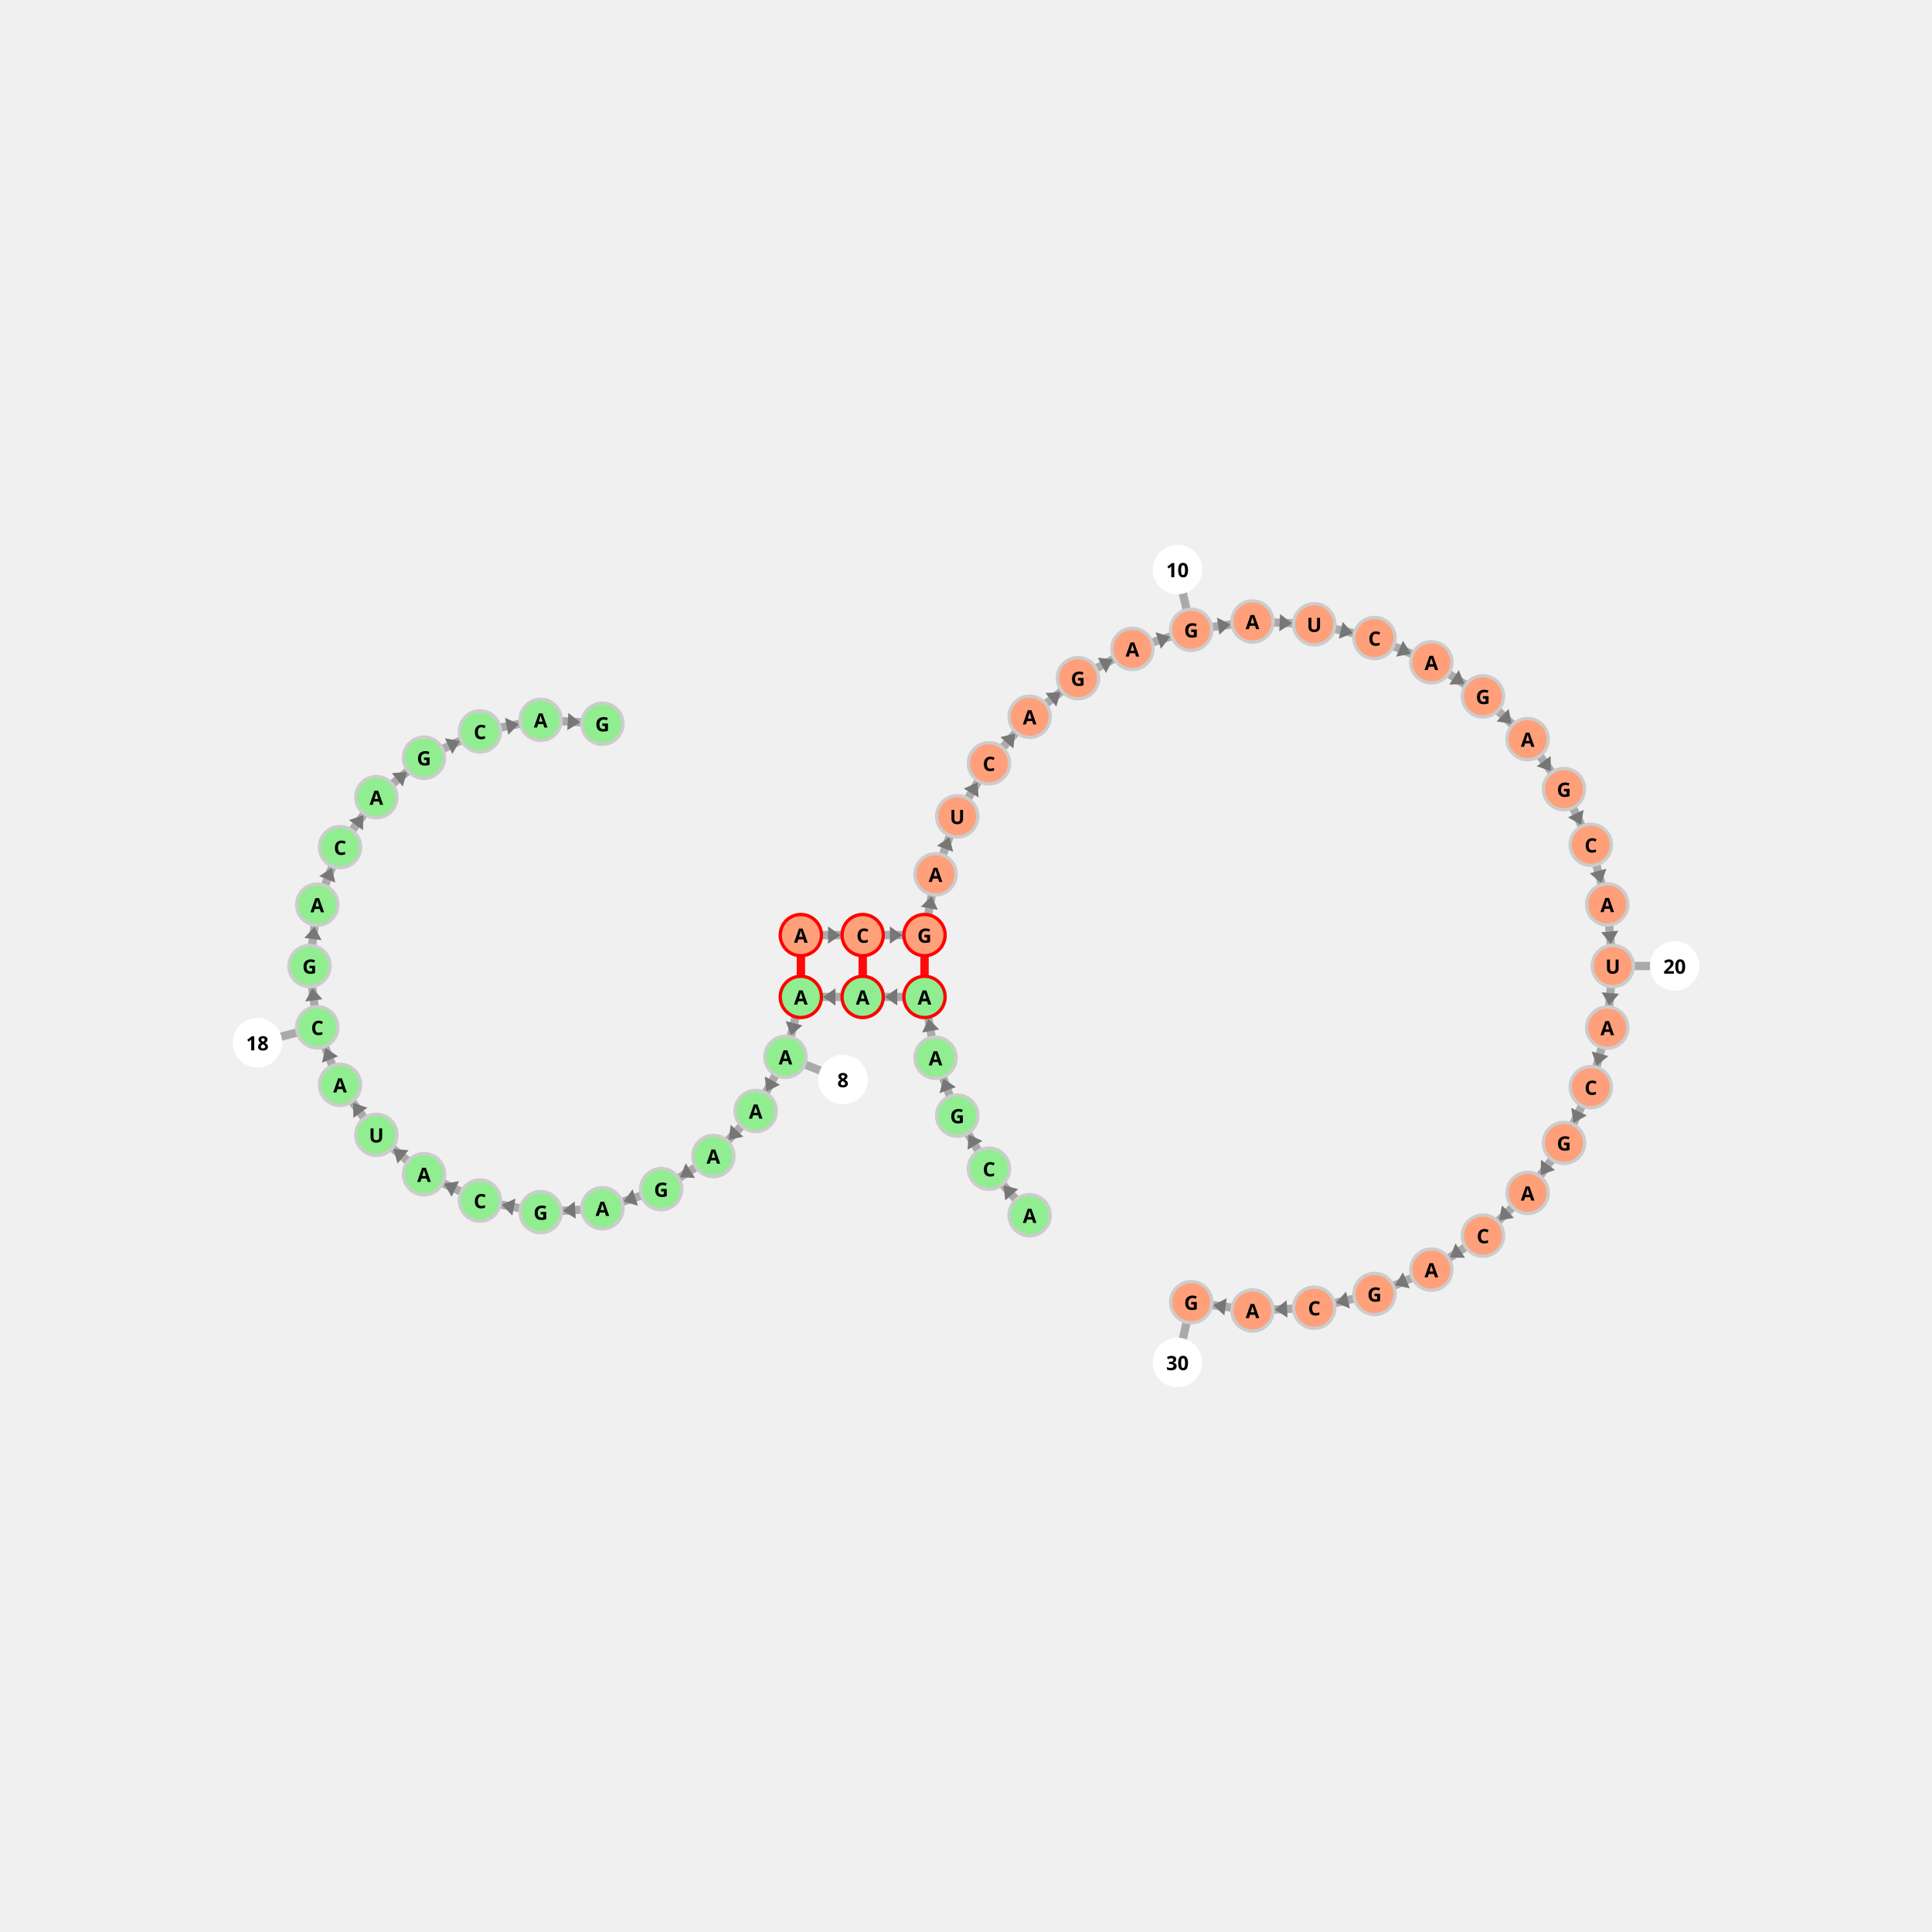
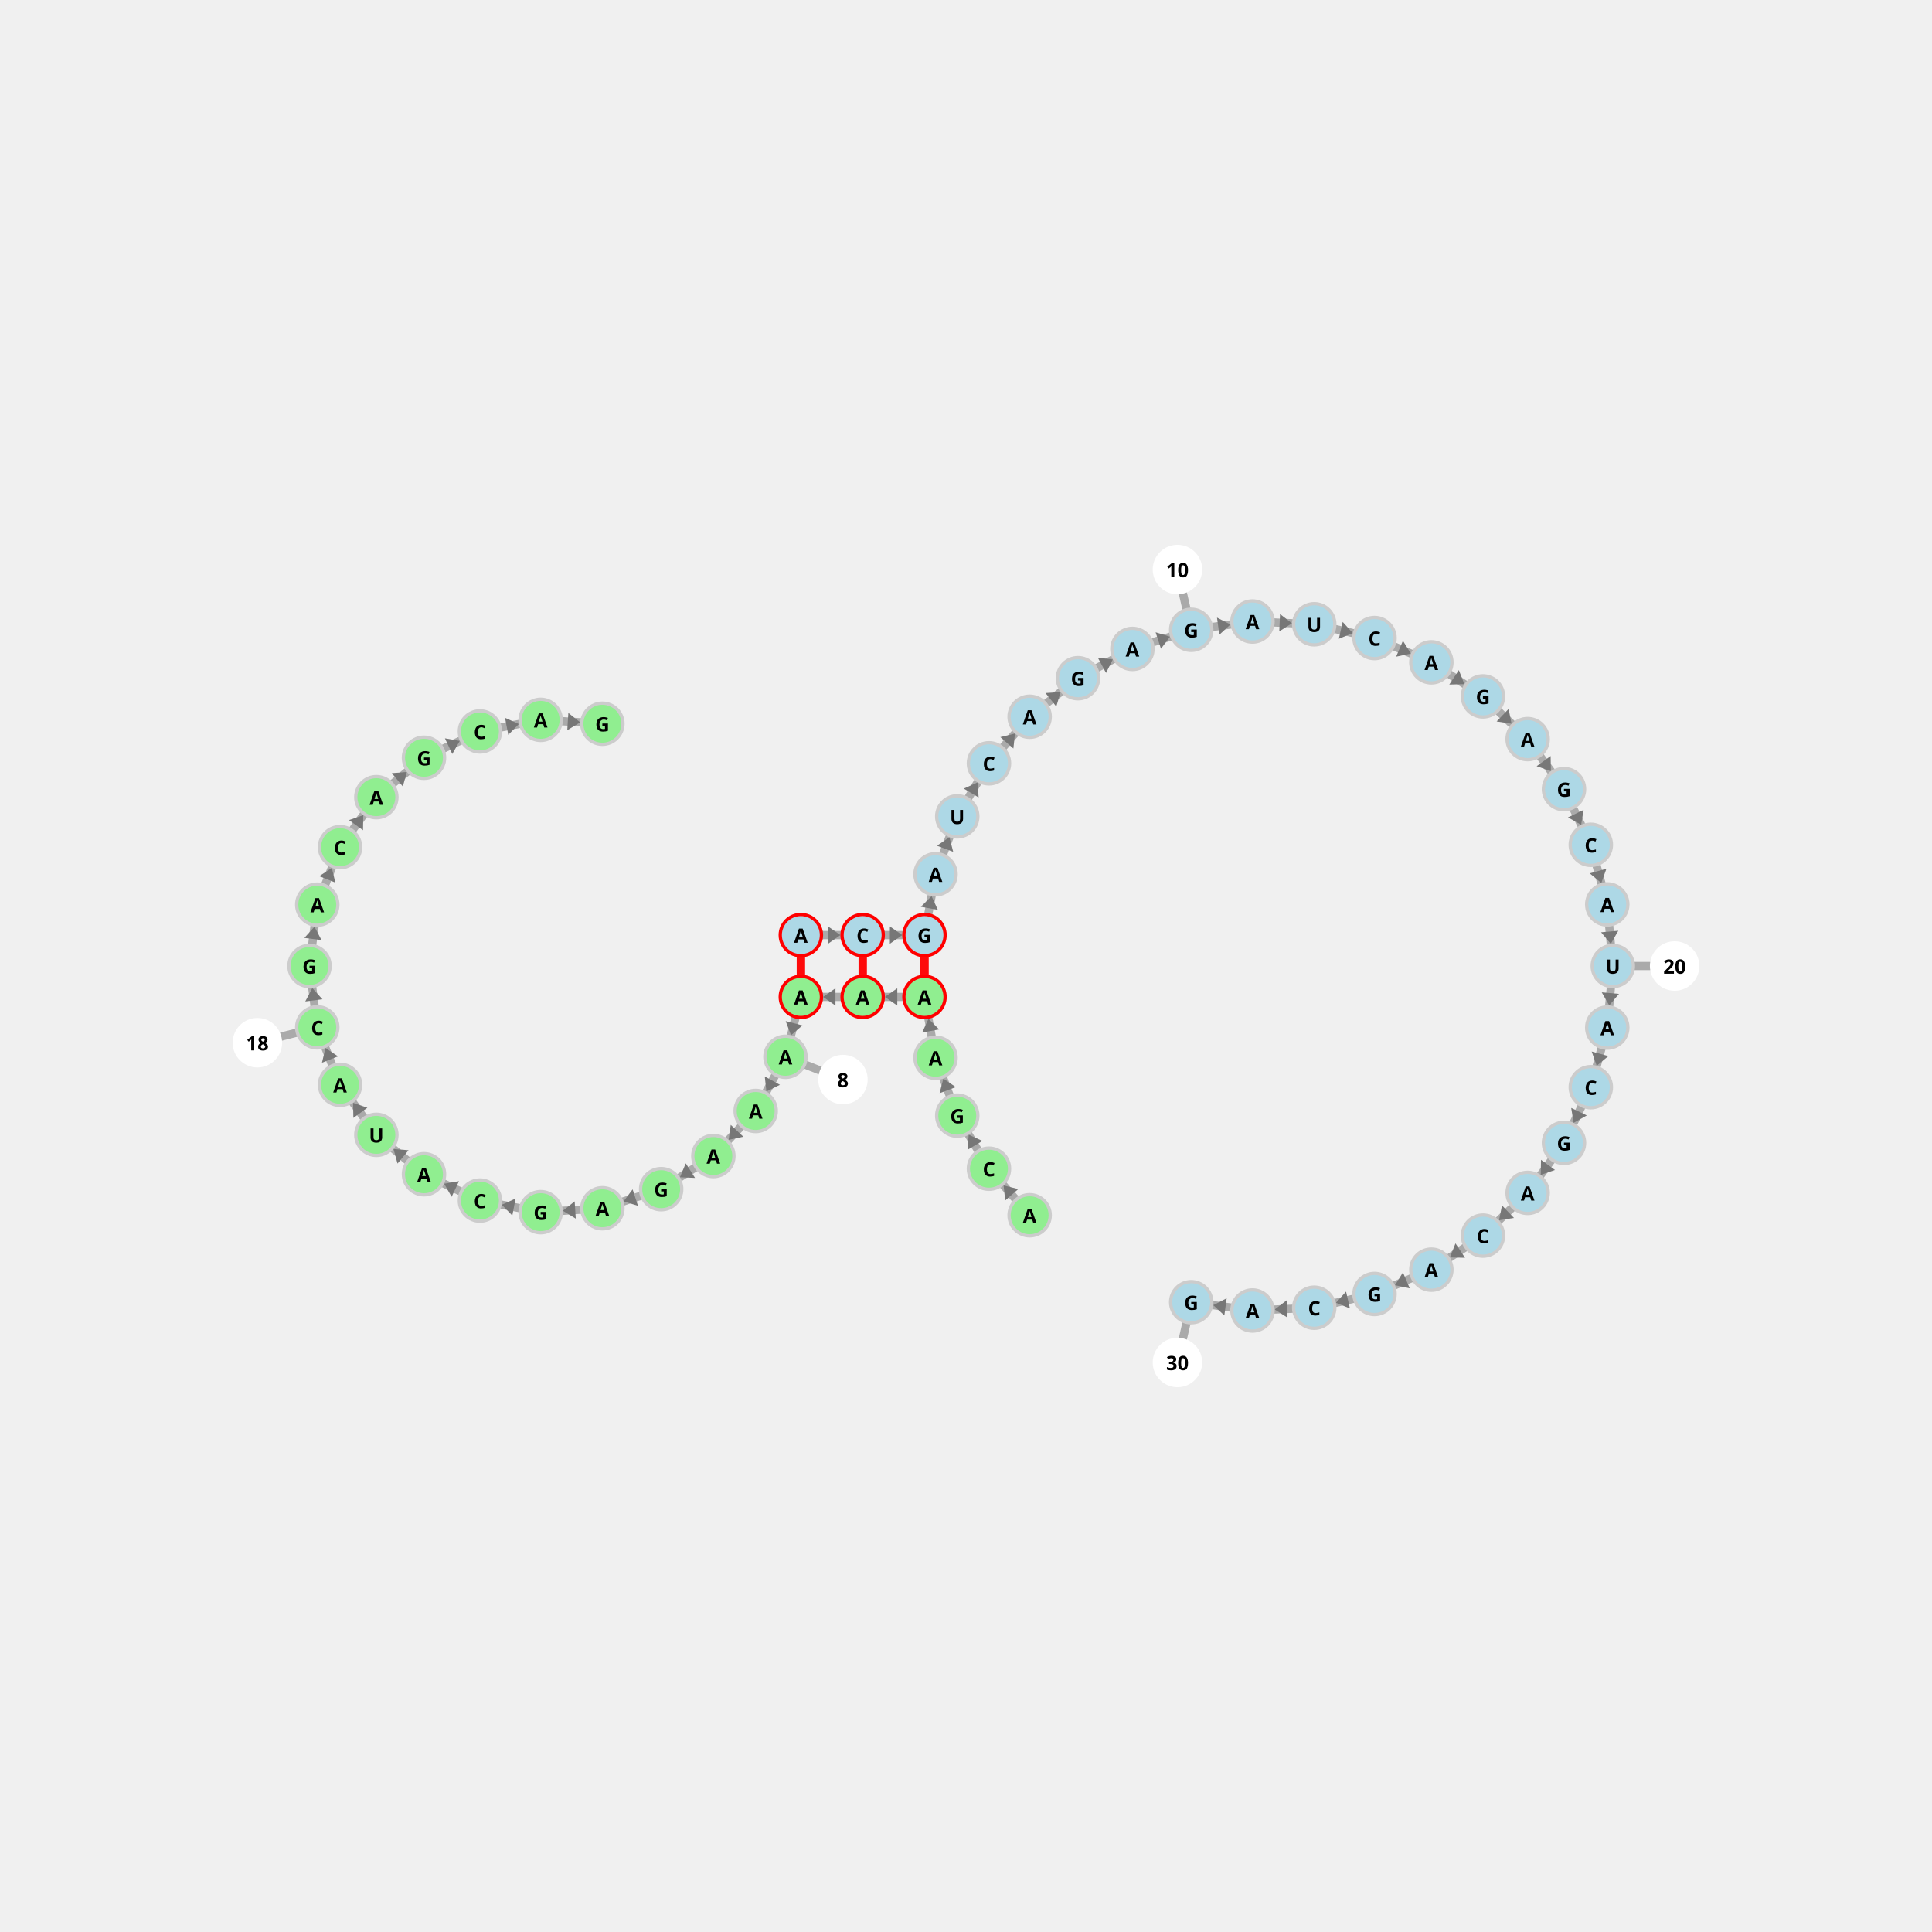
<svg xmlns="http://www.w3.org/2000/svg" viewBox="0 0 300 300">
  <style type="text/css">
 circle.fornac-node, polygon.fornac-node {
  stroke: #ccc;
  stroke-width: 0.8;
  opacity: 1;
  fill: white;
}

path.fornac-directionArrow {
  fill: #777;
  stroke: none;
  stroke-width: 0.8px;
}

g.fornac-plot {
    /* outline: 1px solid red; */
}

circle.fornac-node[base_type="a"] {
  fill: #dbdb8d;
}

circle.fornac-node[base_type="c"] {
  fill: #98df8a;
}

circle.fornac-node[base_type="g"] {
  fill: #ff9896;
}

circle.fornac-node[base_type="u"], circle.fornac-node[base_type="t"] {
  fill: #aec7e8;
}

.fornac-node &gt; text {
     pointer-events: none;
 }

circle.fornac-node[node_type="label"] {
    stroke: transparent;
    stroke-width: 0;
    fill: white;
    display: inline;
}

circle.fornac-node[node_type="protein"] {
    fill: gray;
    fill-opacity: 0.5;
    stroke-width: 4;
}

.fornac-selectedNode &gt; circle.fornac-node {
    stroke: red;
}

text.fornac-nodeLabel {
    font-weight: bold;
    font-family: Tahoma, Geneva, sans-serif;
    font-size: 0.4em;
    color: rgb(100,100,100);
    text-anchor: middle;
    alignment-baseline: middle;
    dominant-baseline: central;
    pointer-events: none;
    -webkit-touch-callout: none;
    -webkit-user-select: none;
    -khtml-user-select: none;
    -moz-user-select: none;
    -ms-user-select: none;
    user-select: none;
}

line.fornac-link {
  stroke: #999;
  stroke-opacity: 0.8;
  stroke-width: 2;
}

line.fornac-link[link_type="pseudoknot"] {
    stroke: red;
}

line.fornac-link[link_type="basepair"] {
  stroke: red;
}

line.fornac-link[link_type="intermolecule"] {
  stroke: blue;
}

line.fornac-link[link_type="chain_chain"] {
  stroke-dasharray: 3,3;
}

line.fornac-link[link_type="fake"] {
  stroke: green;
}

text.fornac-plotLabel {
    font-family: Tahoma, Geneva, sans-serif;
    font-weight: bolder;
    font-size: 1.2em;
    fill: rgba(200, 200, 200, 0.5);
    text-anchor: middle;
    alignment-baseline: central;
}

.fornac-transparent {
    fill: transparent;
    stroke-width: 0;
    stroke-opacity: 0;
    opacity: 0;
    visibility: hidden;
    pointer-events: none;
}

.fornac-dragLine {
  stroke: #999;
  stroke-width: 2;
  pointer-events: none;
}

.fornac-mouseEventHelper &gt; .extent {
  fill-opacity: .1;
  stroke: #fff;
  shape-rendering: crispEdges;
}

.d3-context-menu {
	position: absolute;
	display: none;
	background-color: #f2f2f2;
	border-radius: 4px;

	font-family: Arial, sans-serif;
	font-size: 14px;
	min-width: 150px;
	border: 1px solid #d4d4d4;

	z-index:1200;
}

.d3-context-menu ul {
	list-style-type: none;
	margin: 4px 0px;
	padding: 0px;
	cursor: default;
}

.d3-context-menu ul li {
	padding: 4px 16px;

	-webkit-touch-callout: none; /* iOS Safari */
	-webkit-user-select: none;   /* Chrome/Safari/Opera */
	-khtml-user-select: none;    /* Konqueror */
	-moz-user-select: none;      /* Firefox */
	-ms-user-select: none;       /* Internet Explorer/Edge */
	user-select: none;
}

.d3-context-menu ul li:hover {
	background-color: #4677f8;
	color: #fefefe;
}

.d3-context-menu-selected {
	background-color: #4677f8;
	color: #fefefe;
}

/*
	Header
*/

.d3-context-menu ul li.is-header
.d3-context-menu ul li.is-header:hover {
	background-color: #f2f2f2;
	color: #444;
	font-weight: bold;
	font-style: italic;
}

/*
	Disabled
*/

.d3-context-menu ul li.is-disabled
.d3-context-menu ul li.is-disabled:hover {
	background-color: #f2f2f2;
	color: #888;
	cursor: not-allowed;
}

/*
	Divider
*/

.d3-context-menu ul li.is-divider {
	padding: 0px 0px;
}

.d3-context-menu ul li.is-divider:hover {
	background-color: #f2f2f2;
}

.d3-context-menu ul hr {
	border: 0;
    height: 0;
    border-top: 1px solid rgba(0, 0, 0, 0.1);
    border-bottom: 1px solid rgba(255, 255, 255, 0.3);
}

/*# sourceMappingURL=fornac.css.map*/ 
</style>
  <g class="fornac-plot" transform="translate(60.35539,81.2008)scale(0.6399926,0.6399926)">
    <g class="fornac-links">
      <line class="link fornac-link" x1="100" y1="100" x2="100" y2="115" link_type="basepair" pointer-events="all" />
      <line class="link fornac-link" x1="115" y1="100" x2="115" y2="115" link_type="basepair" pointer-events="all" />
      <line class="link fornac-link" x1="100" y1="100" x2="115" y2="100" link_type="backbone" pointer-events="all" />
      <line class="link fornac-link" x1="130" y1="100" x2="130" y2="115" link_type="basepair" pointer-events="all" />
      <line class="link fornac-link" x1="115" y1="100" x2="130" y2="100" link_type="backbone" pointer-events="all" />
      <line class="link fornac-link" x1="130" y1="100" x2="132.678" y2="85.241" link_type="backbone" pointer-events="all" />
      <line class="link fornac-link" x1="132.678" y1="85.241" x2="137.949" y2="71.198" link_type="backbone" pointer-events="all" />
      <line class="link fornac-link" x1="137.949" y1="71.198" x2="145.642" y2="58.321" link_type="backbone" pointer-events="all" />
      <line class="link fornac-link" x1="145.642" y1="58.321" x2="155.512" y2="47.025" link_type="backbone" pointer-events="all" />
      <line class="link fornac-link" x1="155.512" y1="47.025" x2="167.239" y2="37.672" link_type="backbone" pointer-events="all" />
      <line class="link fornac-link" x1="167.239" y1="37.672" x2="180.448" y2="30.564" link_type="backbone" pointer-events="all" />
      <line class="link fornac-link" x1="180.448" y1="30.564" x2="194.714" y2="25.929" link_type="backbone" pointer-events="all" />
      <line class="link fornac-link" x1="194.714" y1="25.929" x2="209.578" y2="23.916" link_type="backbone" pointer-events="all" />
      <line class="link fornac-link" x1="209.578" y1="23.916" x2="224.563" y2="24.589" link_type="backbone" pointer-events="all" />
      <line class="link fornac-link" x1="224.563" y1="24.589" x2="239.187" y2="27.926" link_type="backbone" pointer-events="all" />
      <line class="link fornac-link" x1="239.187" y1="27.926" x2="252.98" y2="33.822" link_type="backbone" pointer-events="all" />
      <line class="link fornac-link" x1="252.98" y1="33.822" x2="265.498" y2="42.085" link_type="backbone" pointer-events="all" />
      <line class="link fornac-link" x1="265.498" y1="42.085" x2="276.34" y2="52.451" link_type="backbone" pointer-events="all" />
      <line class="link fornac-link" x1="276.34" y1="52.451" x2="285.157" y2="64.586" link_type="backbone" pointer-events="all" />
      <line class="link fornac-link" x1="285.157" y1="64.586" x2="291.665" y2="78.101" link_type="backbone" pointer-events="all" />
      <line class="link fornac-link" x1="291.665" y1="78.101" x2="295.656" y2="92.56" link_type="backbone" pointer-events="all" />
      <line class="link fornac-link" x1="295.656" y1="92.56" x2="297" y2="107.5" link_type="backbone" pointer-events="all" />
      <line class="link fornac-link" x1="297" y1="107.5" x2="295.656" y2="122.44" link_type="backbone" pointer-events="all" />
      <line class="link fornac-link" x1="295.656" y1="122.44" x2="291.665" y2="136.899" link_type="backbone" pointer-events="all" />
      <line class="link fornac-link" x1="291.665" y1="136.899" x2="285.157" y2="150.414" link_type="backbone" pointer-events="all" />
      <line class="link fornac-link" x1="285.157" y1="150.414" x2="276.34" y2="162.549" link_type="backbone" pointer-events="all" />
      <line class="link fornac-link" x1="276.34" y1="162.549" x2="265.498" y2="172.915" link_type="backbone" pointer-events="all" />
      <line class="link fornac-link" x1="265.498" y1="172.915" x2="252.98" y2="181.178" link_type="backbone" pointer-events="all" />
      <line class="link fornac-link" x1="252.98" y1="181.178" x2="239.187" y2="187.074" link_type="backbone" pointer-events="all" />
      <line class="link fornac-link" x1="239.187" y1="187.074" x2="224.563" y2="190.411" link_type="backbone" pointer-events="all" />
      <line class="link fornac-link" x1="224.563" y1="190.411" x2="209.578" y2="191.084" link_type="backbone" pointer-events="all" />
      <line class="link fornac-link" x1="209.578" y1="191.084" x2="194.714" y2="189.071" link_type="backbone" pointer-events="all" />
      <line class="link fornac-link" x1="155.512" y1="167.975" x2="145.642" y2="156.679" link_type="backbone" pointer-events="all" />
      <line class="link fornac-link" x1="145.642" y1="156.679" x2="137.949" y2="143.802" link_type="backbone" pointer-events="all" />
      <line class="link fornac-link" x1="137.949" y1="143.802" x2="132.678" y2="129.759" link_type="backbone" pointer-events="all" />
      <line class="link fornac-link" x1="130" y1="115" x2="130" y2="100" link_type="basepair" pointer-events="all" />
      <line class="link fornac-link" x1="132.678" y1="129.759" x2="130" y2="115" link_type="backbone" pointer-events="all" />
      <line class="link fornac-link" x1="115" y1="115" x2="115" y2="100" link_type="basepair" pointer-events="all" />
      <line class="link fornac-link" x1="130" y1="115" x2="115" y2="115" link_type="backbone" pointer-events="all" />
      <line class="link fornac-link" x1="100" y1="115" x2="100" y2="100" link_type="basepair" pointer-events="all" />
      <line class="link fornac-link" x1="115" y1="115" x2="100" y2="115" link_type="backbone" pointer-events="all" />
      <line class="link fornac-link" x1="100" y1="115" x2="96.27" y2="129.529" link_type="backbone" pointer-events="all" />
      <line class="link fornac-link" x1="96.27" y1="129.529" x2="89.043" y2="142.673" link_type="backbone" pointer-events="all" />
      <line class="link fornac-link" x1="89.043" y1="142.673" x2="78.775" y2="153.608" link_type="backbone" pointer-events="all" />
      <line class="link fornac-link" x1="78.775" y1="153.608" x2="66.11" y2="161.645" link_type="backbone" pointer-events="all" />
      <line class="link fornac-link" x1="66.11" y1="161.645" x2="51.844" y2="166.281" link_type="backbone" pointer-events="all" />
      <line class="link fornac-link" x1="51.844" y1="166.281" x2="36.874" y2="167.222" link_type="backbone" pointer-events="all" />
      <line class="link fornac-link" x1="36.874" y1="167.222" x2="22.14" y2="164.412" link_type="backbone" pointer-events="all" />
      <line class="link fornac-link" x1="22.14" y1="164.412" x2="8.567" y2="158.025" link_type="backbone" pointer-events="all" />
      <line class="link fornac-link" x1="8.567" y1="158.025" x2="-2.99" y2="148.464" link_type="backbone" pointer-events="all" />
      <line class="link fornac-link" x1="-2.99" y1="148.464" x2="-11.807" y2="136.328" link_type="backbone" pointer-events="all" />
      <line class="link fornac-link" x1="-11.807" y1="136.328" x2="-17.329" y2="122.382" link_type="backbone" pointer-events="all" />
      <line class="link fornac-link" x1="-17.329" y1="122.382" x2="-19.209" y2="107.5" link_type="backbone" pointer-events="all" />
      <line class="link fornac-link" x1="-19.209" y1="107.5" x2="-17.329" y2="92.618" link_type="backbone" pointer-events="all" />
      <line class="link fornac-link" x1="-17.329" y1="92.618" x2="-11.807" y2="78.672" link_type="backbone" pointer-events="all" />
      <line class="link fornac-link" x1="-11.807" y1="78.672" x2="-2.99" y2="66.536" link_type="backbone" pointer-events="all" />
      <line class="link fornac-link" x1="-2.99" y1="66.536" x2="8.567" y2="56.975" link_type="backbone" pointer-events="all" />
      <line class="link fornac-link" x1="8.567" y1="56.975" x2="22.14" y2="50.588" link_type="backbone" pointer-events="all" />
      <line class="link fornac-link" x1="22.14" y1="50.588" x2="36.874" y2="47.778" link_type="backbone" pointer-events="all" />
      <line class="link fornac-link" x1="36.874" y1="47.778" x2="51.844" y2="48.719" link_type="backbone" pointer-events="all" />
      <line class="link fornac-link" x1="194.714" y1="25.929" x2="191.376" y2="11.305" link_type="label_link" pointer-events="all" />
      <line class="link fornac-link" x1="297" y1="107.5" x2="312" y2="107.5" link_type="label_link" pointer-events="all" />
      <line class="link fornac-link" x1="194.714" y1="189.071" x2="191.376" y2="203.695" link_type="label_link" pointer-events="all" />
      <line class="link fornac-link" x1="96.27" y1="129.529" x2="110.216" y2="135.051" link_type="label_link" pointer-events="all" />
      <line class="link fornac-link" x1="-17.329" y1="122.382" x2="-31.858" y2="126.112" link_type="label_link" pointer-events="all" />
    </g>
    <g class="fornac-nodes">
      <g class="gnode" struct_name="empty" transform="translate(100,100)" num="n1" rnum="n58">
        <path class="fornac-directionArrow" node_num="1" />
-         <circle class="fornac-node" node_type="nucleotide" node_num="1" r="5" style="fill: lightsalmon;stroke: red;" />
+         <circle class="fornac-node" node_type="nucleotide" node_num="1" r="5" style="fill: lightblue;stroke: red;" />
        <text class="fornac-nodeLabel" label_type="nucleotide">A</text>
      </g>
      <g class="gnode" struct_name="empty" transform="translate(115,100)" num="n2" rnum="n57">
        <path class="fornac-directionArrow" node_num="2" d="M-8.4,-2.1L-5.4,0L-8.4,2.1" />
-         <circle class="fornac-node" node_type="nucleotide" node_num="2" r="5" style="fill: lightsalmon;stroke: red;" />
+         <circle class="fornac-node" node_type="nucleotide" node_num="2" r="5" style="fill: lightblue;stroke: red;" />
        <text class="fornac-nodeLabel" label_type="nucleotide">C</text>
      </g>
      <g class="gnode" struct_name="empty" transform="translate(130,100)" num="n3" rnum="n56">
        <path class="fornac-directionArrow" node_num="3" d="M-8.4,-2.1L-5.4,0L-8.4,2.1" />
-         <circle class="fornac-node" node_type="nucleotide" node_num="3" r="5" style="fill: lightsalmon;stroke: red;" />
+         <circle class="fornac-node" node_type="nucleotide" node_num="3" r="5" style="fill: lightblue;stroke: red;" />
        <text class="fornac-nodeLabel" label_type="nucleotide">G</text>
      </g>
      <g class="gnode" struct_name="empty" transform="translate(132.6784,85.24106)" num="n4" rnum="n55">
        <path class="fornac-directionArrow" node_num="4" d="M-3.566,7.89L-0.964,5.313L0.566,8.64" />
-         <circle class="fornac-node" node_type="nucleotide" node_num="4" r="5" style="fill: lightsalmon;" />
+         <circle class="fornac-node" node_type="nucleotide" node_num="4" r="5" style="fill: lightblue;" />
        <text class="fornac-nodeLabel" label_type="nucleotide">A</text>
      </g>
      <g class="gnode" struct_name="empty" transform="translate(137.949,71.19753)" num="n5" rnum="n54">
        <path class="fornac-directionArrow" node_num="5" d="M-4.918,7.126L-1.897,5.056L-0.985,8.602" />
-         <circle class="fornac-node" node_type="nucleotide" node_num="5" r="5" style="fill: lightsalmon;" />
+         <circle class="fornac-node" node_type="nucleotide" node_num="5" r="5" style="fill: lightblue;" />
        <text class="fornac-nodeLabel" label_type="nucleotide">U</text>
      </g>
      <g class="gnode" struct_name="empty" transform="translate(145.6425,58.3208)" num="n6" rnum="n53">
        <path class="fornac-directionArrow" node_num="6" d="M-6.111,6.134L-2.77,4.636L-2.506,8.288" />
-         <circle class="fornac-node" node_type="nucleotide" node_num="6" r="5" style="fill: lightsalmon;" />
+         <circle class="fornac-node" node_type="nucleotide" node_num="6" r="5" style="fill: lightblue;" />
        <text class="fornac-nodeLabel" label_type="nucleotide">C</text>
      </g>
      <g class="gnode" struct_name="empty" transform="translate(155.5115,47.02473)" num="n7" rnum="n52">
        <path class="fornac-directionArrow" node_num="7" d="M-7.108,4.944L-3.553,4.067L-3.945,7.707" />
-         <circle class="fornac-node" node_type="nucleotide" node_num="7" r="5" style="fill: lightsalmon;" />
+         <circle class="fornac-node" node_type="nucleotide" node_num="7" r="5" style="fill: lightblue;" />
        <text class="fornac-nodeLabel" label_type="nucleotide">A</text>
      </g>
      <g class="gnode" struct_name="empty" transform="translate(167.239,37.67238)" num="n8" rnum="n51">
        <path class="fornac-directionArrow" node_num="8" d="M-7.877,3.595L-4.222,3.367L-5.258,6.879" />
-         <circle class="fornac-node" node_type="nucleotide" node_num="8" r="5" style="fill: lightsalmon;" />
+         <circle class="fornac-node" node_type="nucleotide" node_num="8" r="5" style="fill: lightblue;" />
        <text class="fornac-nodeLabel" label_type="nucleotide">G</text>
      </g>
      <g class="gnode" struct_name="empty" transform="translate(180.448,30.56435)" num="n9" rnum="n50">
        <path class="fornac-directionArrow" node_num="9" d="M-8.392,2.131L-4.755,2.559L-6.402,5.83" />
-         <circle class="fornac-node" node_type="nucleotide" node_num="9" r="5" style="fill: lightsalmon;" />
+         <circle class="fornac-node" node_type="nucleotide" node_num="9" r="5" style="fill: lightblue;" />
        <text class="fornac-nodeLabel" label_type="nucleotide">A</text>
      </g>
      <g class="gnode" struct_name="empty" transform="translate(194.7138,25.9291)" num="n10" rnum="n49">
        <path class="fornac-directionArrow" node_num="10" d="M-8.638,0.599L-5.136,1.669L-7.34,4.593" />
-         <circle class="fornac-node" node_type="nucleotide" node_num="10" r="5" style="fill: lightsalmon;" />
+         <circle class="fornac-node" node_type="nucleotide" node_num="10" r="5" style="fill: lightblue;" />
        <text class="fornac-nodeLabel" label_type="nucleotide">G</text>
      </g>
      <g class="gnode" struct_name="empty" transform="translate(209.578,23.9156)" num="n11" rnum="n48">
        <path class="fornac-directionArrow" node_num="11" d="M-8.606,-0.953L-5.351,0.725L-8.042,3.209" />
-         <circle class="fornac-node" node_type="nucleotide" node_num="11" r="5" style="fill: lightsalmon;" />
+         <circle class="fornac-node" node_type="nucleotide" node_num="11" r="5" style="fill: lightblue;" />
        <text class="fornac-nodeLabel" label_type="nucleotide">A</text>
      </g>
      <g class="gnode" struct_name="empty" transform="translate(224.5629,24.58857)" num="n12" rnum="n47">
        <path class="fornac-directionArrow" node_num="12" d="M-8.297,-2.475L-5.395,-0.242L-8.486,1.721" />
-         <circle class="fornac-node" node_type="nucleotide" node_num="12" r="5" style="fill: lightsalmon;" />
+         <circle class="fornac-node" node_type="nucleotide" node_num="12" r="5" style="fill: lightblue;" />
        <text class="fornac-nodeLabel" label_type="nucleotide">U</text>
      </g>
      <g class="gnode" struct_name="empty" transform="translate(239.1869,27.92638)" num="n13" rnum="n46">
        <path class="fornac-directionArrow" node_num="13" d="M-7.722,-3.917L-5.265,-1.202L-8.657,0.178" />
-         <circle class="fornac-node" node_type="nucleotide" node_num="13" r="5" style="fill: lightsalmon;" />
+         <circle class="fornac-node" node_type="nucleotide" node_num="13" r="5" style="fill: lightblue;" />
        <text class="fornac-nodeLabel" label_type="nucleotide">C</text>
      </g>
      <g class="gnode" struct_name="empty" transform="translate(252.9798,33.82176)" num="n14" rnum="n45">
        <path class="fornac-directionArrow" node_num="14" d="M-6.899,-5.232L-4.965,-2.122L-8.549,-1.37" />
-         <circle class="fornac-node" node_type="nucleotide" node_num="14" r="5" style="fill: lightsalmon;" />
+         <circle class="fornac-node" node_type="nucleotide" node_num="14" r="5" style="fill: lightblue;" />
        <text class="fornac-nodeLabel" label_type="nucleotide">A</text>
      </g>
      <g class="gnode" struct_name="empty" transform="translate(265.4984,42.08522)" num="n15" rnum="n44">
        <path class="fornac-directionArrow" node_num="15" d="M-5.854,-6.38L-4.507,-2.975L-8.167,-2.875" />
-         <circle class="fornac-node" node_type="nucleotide" node_num="15" r="5" style="fill: lightsalmon;" />
+         <circle class="fornac-node" node_type="nucleotide" node_num="15" r="5" style="fill: lightblue;" />
        <text class="fornac-nodeLabel" label_type="nucleotide">G</text>
      </g>
      <g class="gnode" struct_name="empty" transform="translate(276.3403,52.45115)" num="n16" rnum="n43">
        <path class="fornac-directionArrow" node_num="16" d="M-4.62,-7.323L-3.903,-3.732L-7.523,-4.287" />
-         <circle class="fornac-node" node_type="nucleotide" node_num="16" r="5" style="fill: lightsalmon;" />
+         <circle class="fornac-node" node_type="nucleotide" node_num="16" r="5" style="fill: lightblue;" />
        <text class="fornac-nodeLabel" label_type="nucleotide">A</text>
      </g>
      <g class="gnode" struct_name="empty" transform="translate(285.1571,64.58641)" num="n17" rnum="n42">
        <path class="fornac-directionArrow" node_num="17" d="M-3.238,-8.03L-3.174,-4.369L-6.636,-5.561" />
-         <circle class="fornac-node" node_type="nucleotide" node_num="17" r="5" style="fill: lightsalmon;" />
+         <circle class="fornac-node" node_type="nucleotide" node_num="17" r="5" style="fill: lightblue;" />
        <text class="fornac-nodeLabel" label_type="nucleotide">G</text>
      </g>
      <g class="gnode" struct_name="empty" transform="translate(291.6653,78.10094)" num="n18" rnum="n41">
        <path class="fornac-directionArrow" node_num="18" d="M-1.753,-8.479L-2.343,-4.865L-5.537,-6.657" />
-         <circle class="fornac-node" node_type="nucleotide" node_num="18" r="5" style="fill: lightsalmon;" />
+         <circle class="fornac-node" node_type="nucleotide" node_num="18" r="5" style="fill: lightblue;" />
        <text class="fornac-nodeLabel" label_type="nucleotide">C</text>
      </g>
      <g class="gnode" struct_name="empty" transform="translate(295.6559,92.56039)" num="n19" rnum="n40">
        <path class="fornac-directionArrow" node_num="19" d="M-0.21,-8.656L-1.437,-5.205L-4.259,-7.539" />
-         <circle class="fornac-node" node_type="nucleotide" node_num="19" r="5" style="fill: lightsalmon;" />
+         <circle class="fornac-node" node_type="nucleotide" node_num="19" r="5" style="fill: lightblue;" />
        <text class="fornac-nodeLabel" label_type="nucleotide">A</text>
      </g>
      <g class="gnode" struct_name="empty" transform="translate(297.0005,107.5)" num="n20" rnum="n39">
        <path class="fornac-directionArrow" node_num="20" d="M1.339,-8.554L-0.484,-5.378L-2.845,-8.178" />
-         <circle class="fornac-node" node_type="nucleotide" node_num="20" r="5" style="fill: lightsalmon;" />
+         <circle class="fornac-node" node_type="nucleotide" node_num="20" r="5" style="fill: lightblue;" />
        <text class="fornac-nodeLabel" label_type="nucleotide">U</text>
      </g>
      <g class="gnode" struct_name="empty" transform="translate(295.6559,122.4396)" num="n21" rnum="n38">
        <path class="fornac-directionArrow" node_num="21" d="M2.845,-8.178L0.484,-5.378L-1.339,-8.554" />
-         <circle class="fornac-node" node_type="nucleotide" node_num="21" r="5" style="fill: lightsalmon;" />
+         <circle class="fornac-node" node_type="nucleotide" node_num="21" r="5" style="fill: lightblue;" />
        <text class="fornac-nodeLabel" label_type="nucleotide">A</text>
      </g>
      <g class="gnode" struct_name="empty" transform="translate(291.6653,136.8991)" num="n22" rnum="n37">
        <path class="fornac-directionArrow" node_num="22" d="M4.259,-7.539L1.437,-5.205L0.21,-8.656" />
-         <circle class="fornac-node" node_type="nucleotide" node_num="22" r="5" style="fill: lightsalmon;" />
+         <circle class="fornac-node" node_type="nucleotide" node_num="22" r="5" style="fill: lightblue;" />
        <text class="fornac-nodeLabel" label_type="nucleotide">C</text>
      </g>
      <g class="gnode" struct_name="empty" transform="translate(285.1571,150.4136)" num="n23" rnum="n36">
        <path class="fornac-directionArrow" node_num="23" d="M5.537,-6.657L2.343,-4.865L1.753,-8.479" />
-         <circle class="fornac-node" node_type="nucleotide" node_num="23" r="5" style="fill: lightsalmon;" />
+         <circle class="fornac-node" node_type="nucleotide" node_num="23" r="5" style="fill: lightblue;" />
        <text class="fornac-nodeLabel" label_type="nucleotide">G</text>
      </g>
      <g class="gnode" struct_name="empty" transform="translate(276.3403,162.5488)" num="n24" rnum="n35">
        <path class="fornac-directionArrow" node_num="24" d="M6.636,-5.561L3.174,-4.369L3.238,-8.03" />
-         <circle class="fornac-node" node_type="nucleotide" node_num="24" r="5" style="fill: lightsalmon;" />
+         <circle class="fornac-node" node_type="nucleotide" node_num="24" r="5" style="fill: lightblue;" />
        <text class="fornac-nodeLabel" label_type="nucleotide">A</text>
      </g>
      <g class="gnode" struct_name="empty" transform="translate(265.4984,172.9148)" num="n25" rnum="n34">
        <path class="fornac-directionArrow" node_num="25" d="M7.523,-4.287L3.903,-3.732L4.62,-7.323" />
-         <circle class="fornac-node" node_type="nucleotide" node_num="25" r="5" style="fill: lightsalmon;" />
+         <circle class="fornac-node" node_type="nucleotide" node_num="25" r="5" style="fill: lightblue;" />
        <text class="fornac-nodeLabel" label_type="nucleotide">C</text>
      </g>
      <g class="gnode" struct_name="empty" transform="translate(252.9798,181.1782)" num="n26" rnum="n33">
        <path class="fornac-directionArrow" node_num="26" d="M8.167,-2.875L4.507,-2.975L5.854,-6.38" />
-         <circle class="fornac-node" node_type="nucleotide" node_num="26" r="5" style="fill: lightsalmon;" />
+         <circle class="fornac-node" node_type="nucleotide" node_num="26" r="5" style="fill: lightblue;" />
        <text class="fornac-nodeLabel" label_type="nucleotide">A</text>
      </g>
      <g class="gnode" struct_name="empty" transform="translate(239.1869,187.0736)" num="n27" rnum="n32">
        <path class="fornac-directionArrow" node_num="27" d="M8.549,-1.37L4.965,-2.122L6.899,-5.232" />
-         <circle class="fornac-node" node_type="nucleotide" node_num="27" r="5" style="fill: lightsalmon;" />
+         <circle class="fornac-node" node_type="nucleotide" node_num="27" r="5" style="fill: lightblue;" />
        <text class="fornac-nodeLabel" label_type="nucleotide">G</text>
      </g>
      <g class="gnode" struct_name="empty" transform="translate(224.5629,190.4114)" num="n28" rnum="n31">
        <path class="fornac-directionArrow" node_num="28" d="M8.657,0.178L5.265,-1.202L7.722,-3.917" />
-         <circle class="fornac-node" node_type="nucleotide" node_num="28" r="5" style="fill: lightsalmon;" />
+         <circle class="fornac-node" node_type="nucleotide" node_num="28" r="5" style="fill: lightblue;" />
        <text class="fornac-nodeLabel" label_type="nucleotide">C</text>
      </g>
      <g class="gnode" struct_name="empty" transform="translate(209.578,191.0844)" num="n29" rnum="n30">
        <path class="fornac-directionArrow" node_num="29" d="M8.486,1.721L5.395,-0.242L8.297,-2.475" />
-         <circle class="fornac-node" node_type="nucleotide" node_num="29" r="5" style="fill: lightsalmon;" />
+         <circle class="fornac-node" node_type="nucleotide" node_num="29" r="5" style="fill: lightblue;" />
        <text class="fornac-nodeLabel" label_type="nucleotide">A</text>
      </g>
      <g class="gnode" struct_name="empty" transform="translate(194.7138,189.0709)" num="n30" rnum="n29">
        <path class="fornac-directionArrow" node_num="30" d="M8.042,3.209L5.351,0.725L8.606,-0.953" />
-         <circle class="fornac-node" node_type="nucleotide" node_num="30" r="5" style="fill: lightsalmon;" />
+         <circle class="fornac-node" node_type="nucleotide" node_num="30" r="5" style="fill: lightblue;" />
        <text class="fornac-nodeLabel" label_type="nucleotide">G</text>
      </g>
      <g class="gnode" struct_name="empty" transform="translate(180.448,184.4356)" num="n31" rnum="n28">
        <text class="fornac-nodeLabel" label_type="middle" />
      </g>
      <g class="gnode" struct_name="empty" transform="translate(167.239,177.3276)" num="n32" rnum="n27">
        <text class="fornac-nodeLabel" label_type="middle" />
      </g>
      <g class="gnode" struct_name="empty" transform="translate(155.5115,167.9753)" num="n33" rnum="n26">
        <path class="fornac-directionArrow" node_num="33" />
        <circle class="fornac-node" node_type="nucleotide" node_num="33" r="5" style="fill: lightgreen;" />
        <text class="fornac-nodeLabel" label_type="nucleotide">A</text>
      </g>
      <g class="gnode" struct_name="empty" transform="translate(145.6425,156.6792)" num="n34" rnum="n25">
        <path class="fornac-directionArrow" node_num="34" d="M3.945,7.707L3.553,4.067L7.108,4.944" />
        <circle class="fornac-node" node_type="nucleotide" node_num="34" r="5" style="fill: lightgreen;" />
        <text class="fornac-nodeLabel" label_type="nucleotide">C</text>
      </g>
      <g class="gnode" struct_name="empty" transform="translate(137.949,143.8025)" num="n35" rnum="n24">
        <path class="fornac-directionArrow" node_num="35" d="M2.506,8.288L2.77,4.636L6.111,6.134" />
        <circle class="fornac-node" node_type="nucleotide" node_num="35" r="5" style="fill: lightgreen;" />
        <text class="fornac-nodeLabel" label_type="nucleotide">G</text>
      </g>
      <g class="gnode" struct_name="empty" transform="translate(132.6784,129.7589)" num="n36" rnum="n23">
        <path class="fornac-directionArrow" node_num="36" d="M0.985,8.602L1.897,5.056L4.918,7.126" />
        <circle class="fornac-node" node_type="nucleotide" node_num="36" r="5" style="fill: lightgreen;" />
        <text class="fornac-nodeLabel" label_type="nucleotide">A</text>
      </g>
      <g class="gnode" struct_name="empty" transform="translate(130,115)" num="n37" rnum="n22">
        <path class="fornac-directionArrow" node_num="37" d="M-0.566,8.64L0.964,5.313L3.566,7.89" />
        <circle class="fornac-node" node_type="nucleotide" node_num="37" r="5" style="fill: lightgreen;stroke: red;" />
        <text class="fornac-nodeLabel" label_type="nucleotide">A</text>
      </g>
      <g class="gnode" struct_name="empty" transform="translate(115,115)" num="n38" rnum="n21">
        <path class="fornac-directionArrow" node_num="38" d="M8.4,2.1L5.4,0L8.4,-2.1" />
        <circle class="fornac-node" node_type="nucleotide" node_num="38" r="5" style="fill: lightgreen;stroke: red;" />
        <text class="fornac-nodeLabel" label_type="nucleotide">A</text>
      </g>
      <g class="gnode" struct_name="empty" transform="translate(100,115)" num="n39" rnum="n20">
        <path class="fornac-directionArrow" node_num="39" d="M8.4,2.1L5.4,0L8.4,-2.1" />
        <circle class="fornac-node" node_type="nucleotide" node_num="39" r="5" style="fill: lightgreen;stroke: red;" />
        <text class="fornac-nodeLabel" label_type="nucleotide">A</text>
      </g>
      <g class="gnode" struct_name="empty" transform="translate(96.26965,129.5287)" num="n40" rnum="n19">
        <path class="fornac-directionArrow" node_num="40" d="M4.123,-7.614L1.343,-5.23L0.055,-8.658" />
        <circle class="fornac-node" node_type="nucleotide" node_num="40" r="5" style="fill: lightgreen;" />
        <text class="fornac-nodeLabel" label_type="nucleotide">A</text>
      </g>
      <g class="gnode" struct_name="empty" transform="translate(89.04335,142.6733)" num="n41" rnum="n18">
        <path class="fornac-directionArrow" node_num="41" d="M5.887,-6.349L2.601,-4.732L2.206,-8.373" />
        <circle class="fornac-node" node_type="nucleotide" node_num="41" r="5" style="fill: lightgreen;" />
        <text class="fornac-nodeLabel" label_type="nucleotide">A</text>
      </g>
      <g class="gnode" struct_name="empty" transform="translate(78.77514,153.6079)" num="n42" rnum="n17">
        <path class="fornac-directionArrow" node_num="42" d="M7.281,-4.686L3.697,-3.936L4.219,-7.561" />
        <circle class="fornac-node" node_type="nucleotide" node_num="42" r="5" style="fill: lightgreen;" />
        <text class="fornac-nodeLabel" label_type="nucleotide">A</text>
      </g>
      <g class="gnode" struct_name="empty" transform="translate(66.11022,161.6453)" num="n43" rnum="n16">
        <path class="fornac-directionArrow" node_num="43" d="M8.218,-2.728L4.559,-2.893L5.967,-6.274" />
        <circle class="fornac-node" node_type="nucleotide" node_num="43" r="5" style="fill: lightgreen;" />
        <text class="fornac-nodeLabel" label_type="nucleotide">G</text>
      </g>
      <g class="gnode" struct_name="empty" transform="translate(51.84437,166.2805)" num="n44" rnum="n15">
        <path class="fornac-directionArrow" node_num="44" d="M8.638,-0.599L5.136,-1.669L7.34,-4.593" />
        <circle class="fornac-node" node_type="nucleotide" node_num="44" r="5" style="fill: lightgreen;" />
        <text class="fornac-nodeLabel" label_type="nucleotide">A</text>
      </g>
      <g class="gnode" struct_name="empty" transform="translate(36.87397,167.2224)" num="n45" rnum="n14">
        <path class="fornac-directionArrow" node_num="45" d="M8.515,1.568L5.389,-0.339L8.252,-2.623" />
        <circle class="fornac-node" node_type="nucleotide" node_num="45" r="5" style="fill: lightgreen;" />
        <text class="fornac-nodeLabel" label_type="nucleotide">G</text>
      </g>
      <g class="gnode" struct_name="empty" transform="translate(22.13966,164.4117)" num="n46" rnum="n13">
        <path class="fornac-directionArrow" node_num="46" d="M7.858,3.637L5.304,1.012L8.645,-0.489" />
        <circle class="fornac-node" node_type="nucleotide" node_num="46" r="5" style="fill: lightgreen;" />
        <text class="fornac-nodeLabel" label_type="nucleotide">C</text>
      </g>
      <g class="gnode" struct_name="empty" transform="translate(8.567258,158.025)" num="n47" rnum="n12">
        <path class="fornac-directionArrow" node_num="47" d="M6.706,5.477L4.886,2.299L8.495,1.676" />
        <circle class="fornac-node" node_type="nucleotide" node_num="47" r="5" style="fill: lightgreen;" />
        <text class="fornac-nodeLabel" label_type="nucleotide">A</text>
      </g>
      <g class="gnode" struct_name="empty" transform="translate(-2.990441,148.4636)" num="n48" rnum="n11">
        <path class="fornac-directionArrow" node_num="48" d="M5.134,6.972L4.161,3.442L7.811,3.736" />
        <circle class="fornac-node" node_type="nucleotide" node_num="48" r="5" style="fill: lightgreen;" />
        <text class="fornac-nodeLabel" label_type="nucleotide">U</text>
      </g>
      <g class="gnode" struct_name="empty" transform="translate(-11.80722,136.3284)" num="n49" rnum="n10">
        <path class="fornac-directionArrow" node_num="49" d="M3.238,8.03L3.174,4.369L6.636,5.561" />
        <circle class="fornac-node" node_type="nucleotide" node_num="49" r="5" style="fill: lightgreen;" />
        <text class="fornac-nodeLabel" label_type="nucleotide">A</text>
      </g>
      <g class="gnode" struct_name="empty" transform="translate(-17.32909,122.3817)" num="n50" rnum="n9">
        <path class="fornac-directionArrow" node_num="50" d="M1.14,8.583L1.988,5.021L5.045,7.037" />
        <circle class="fornac-node" node_type="nucleotide" node_num="50" r="5" style="fill: lightgreen;" />
        <text class="fornac-nodeLabel" label_type="nucleotide">C</text>
      </g>
      <g class="gnode" struct_name="empty" transform="translate(-19.20909,107.5)" num="n51" rnum="n8">
        <path class="fornac-directionArrow" node_num="51" d="M-1.031,8.597L0.677,5.357L3.136,8.071" />
        <circle class="fornac-node" node_type="nucleotide" node_num="51" r="5" style="fill: lightgreen;" />
        <text class="fornac-nodeLabel" label_type="nucleotide">G</text>
      </g>
      <g class="gnode" struct_name="empty" transform="translate(-17.32909,92.61828)" num="n52" rnum="n7">
        <path class="fornac-directionArrow" node_num="52" d="M-3.136,8.071L-0.677,5.357L1.031,8.597" />
        <circle class="fornac-node" node_type="nucleotide" node_num="52" r="5" style="fill: lightgreen;" />
        <text class="fornac-nodeLabel" label_type="nucleotide">A</text>
      </g>
      <g class="gnode" struct_name="empty" transform="translate(-11.80722,78.67163)" num="n53" rnum="n6">
        <path class="fornac-directionArrow" node_num="53" d="M-5.045,7.037L-1.988,5.021L-1.14,8.583" />
        <circle class="fornac-node" node_type="nucleotide" node_num="53" r="5" style="fill: lightgreen;" />
        <text class="fornac-nodeLabel" label_type="nucleotide">C</text>
      </g>
      <g class="gnode" struct_name="empty" transform="translate(-2.990441,66.53638)" num="n54" rnum="n5">
        <path class="fornac-directionArrow" node_num="54" d="M-6.636,5.561L-3.174,4.369L-3.238,8.03" />
        <circle class="fornac-node" node_type="nucleotide" node_num="54" r="5" style="fill: lightgreen;" />
        <text class="fornac-nodeLabel" label_type="nucleotide">A</text>
      </g>
      <g class="gnode" struct_name="empty" transform="translate(8.567258,56.97502)" num="n55" rnum="n4">
        <path class="fornac-directionArrow" node_num="55" d="M-7.811,3.736L-4.161,3.442L-5.134,6.972" />
        <circle class="fornac-node" node_type="nucleotide" node_num="55" r="5" style="fill: lightgreen;" />
        <text class="fornac-nodeLabel" label_type="nucleotide">G</text>
      </g>
      <g class="gnode" struct_name="empty" transform="translate(22.13966,50.58833)" num="n56" rnum="n3">
        <path class="fornac-directionArrow" node_num="56" d="M-8.495,1.676L-4.886,2.299L-6.706,5.477" />
        <circle class="fornac-node" node_type="nucleotide" node_num="56" r="5" style="fill: lightgreen;" />
        <text class="fornac-nodeLabel" label_type="nucleotide">C</text>
      </g>
      <g class="gnode" struct_name="empty" transform="translate(36.87397,47.77761)" num="n57" rnum="n2">
        <path class="fornac-directionArrow" node_num="57" d="M-8.645,-0.489L-5.304,1.012L-7.858,3.637" />
        <circle class="fornac-node" node_type="nucleotide" node_num="57" r="5" style="fill: lightgreen;" />
        <text class="fornac-nodeLabel" label_type="nucleotide">A</text>
      </g>
      <g class="gnode" struct_name="empty" transform="translate(51.84437,48.71947)" num="n58" rnum="n1">
        <path class="fornac-directionArrow" node_num="58" d="M-8.252,-2.623L-5.389,-0.339L-8.515,1.568" />
        <circle class="fornac-node" node_type="nucleotide" node_num="58" r="5" style="fill: lightgreen;" />
        <text class="fornac-nodeLabel" label_type="nucleotide">G</text>
      </g>
      <g class="gnode" struct_name="empty" transform="translate(191.376,11.30518)" num="n-1" rnum="n60">
        <circle class="fornac-node" r="6" node_type="label" node_num="-1" />
        <text class="fornac-nodeLabel" label_type="label">10</text>
      </g>
      <g class="gnode" struct_name="empty" transform="translate(312.0005,107.5)" num="n-1" rnum="n60">
        <circle class="fornac-node" r="6" node_type="label" node_num="-1" />
        <text class="fornac-nodeLabel" label_type="label">20</text>
      </g>
      <g class="gnode" struct_name="empty" transform="translate(191.376,203.6948)" num="n-1" rnum="n60">
        <circle class="fornac-node" r="6" node_type="label" node_num="-1" />
        <text class="fornac-nodeLabel" label_type="label">30</text>
      </g>
      <g class="gnode" struct_name="empty" transform="translate(110.2163,135.0506)" num="n-1" rnum="n60">
        <circle class="fornac-node" r="6" node_type="label" node_num="-1" />
        <text class="fornac-nodeLabel" label_type="label">8</text>
      </g>
      <g class="gnode" struct_name="empty" transform="translate(-31.85784,126.1121)" num="n-1" rnum="n60">
        <circle class="fornac-node" r="6" node_type="label" node_num="-1" />
        <text class="fornac-nodeLabel" label_type="label">18</text>
      </g>
      <g class="gnode" transform="translate(107.5,107.5)" num="n-1" rnum="n60">
        <text class="fornac-nodeLabel" label_type="middle" />
      </g>
      <g class="gnode" transform="translate(122.5,107.5)" num="n-1" rnum="n60">
        <text class="fornac-nodeLabel" label_type="middle" />
      </g>
      <g class="gnode" transform="translate(51.84437,48.71947)" num="n-3" rnum="n62">
        <text class="fornac-nodeLabel" label_type="middle" />
      </g>
      <g class="gnode" transform="translate(100,100)" num="n-2" rnum="n61">
        <text class="fornac-nodeLabel" label_type="middle" />
      </g>
      <g class="gnode" transform="translate(32.64697,114.9979)" num="n-1" rnum="n60">
        <text class="fornac-nodeLabel" label_type="middle" />
      </g>
      <g class="gnode" transform="translate(213.3318,107.5)" num="n-1" rnum="n60">
        <text class="fornac-nodeLabel" label_type="middle" />
      </g>
    </g>
  </g>
</svg>
